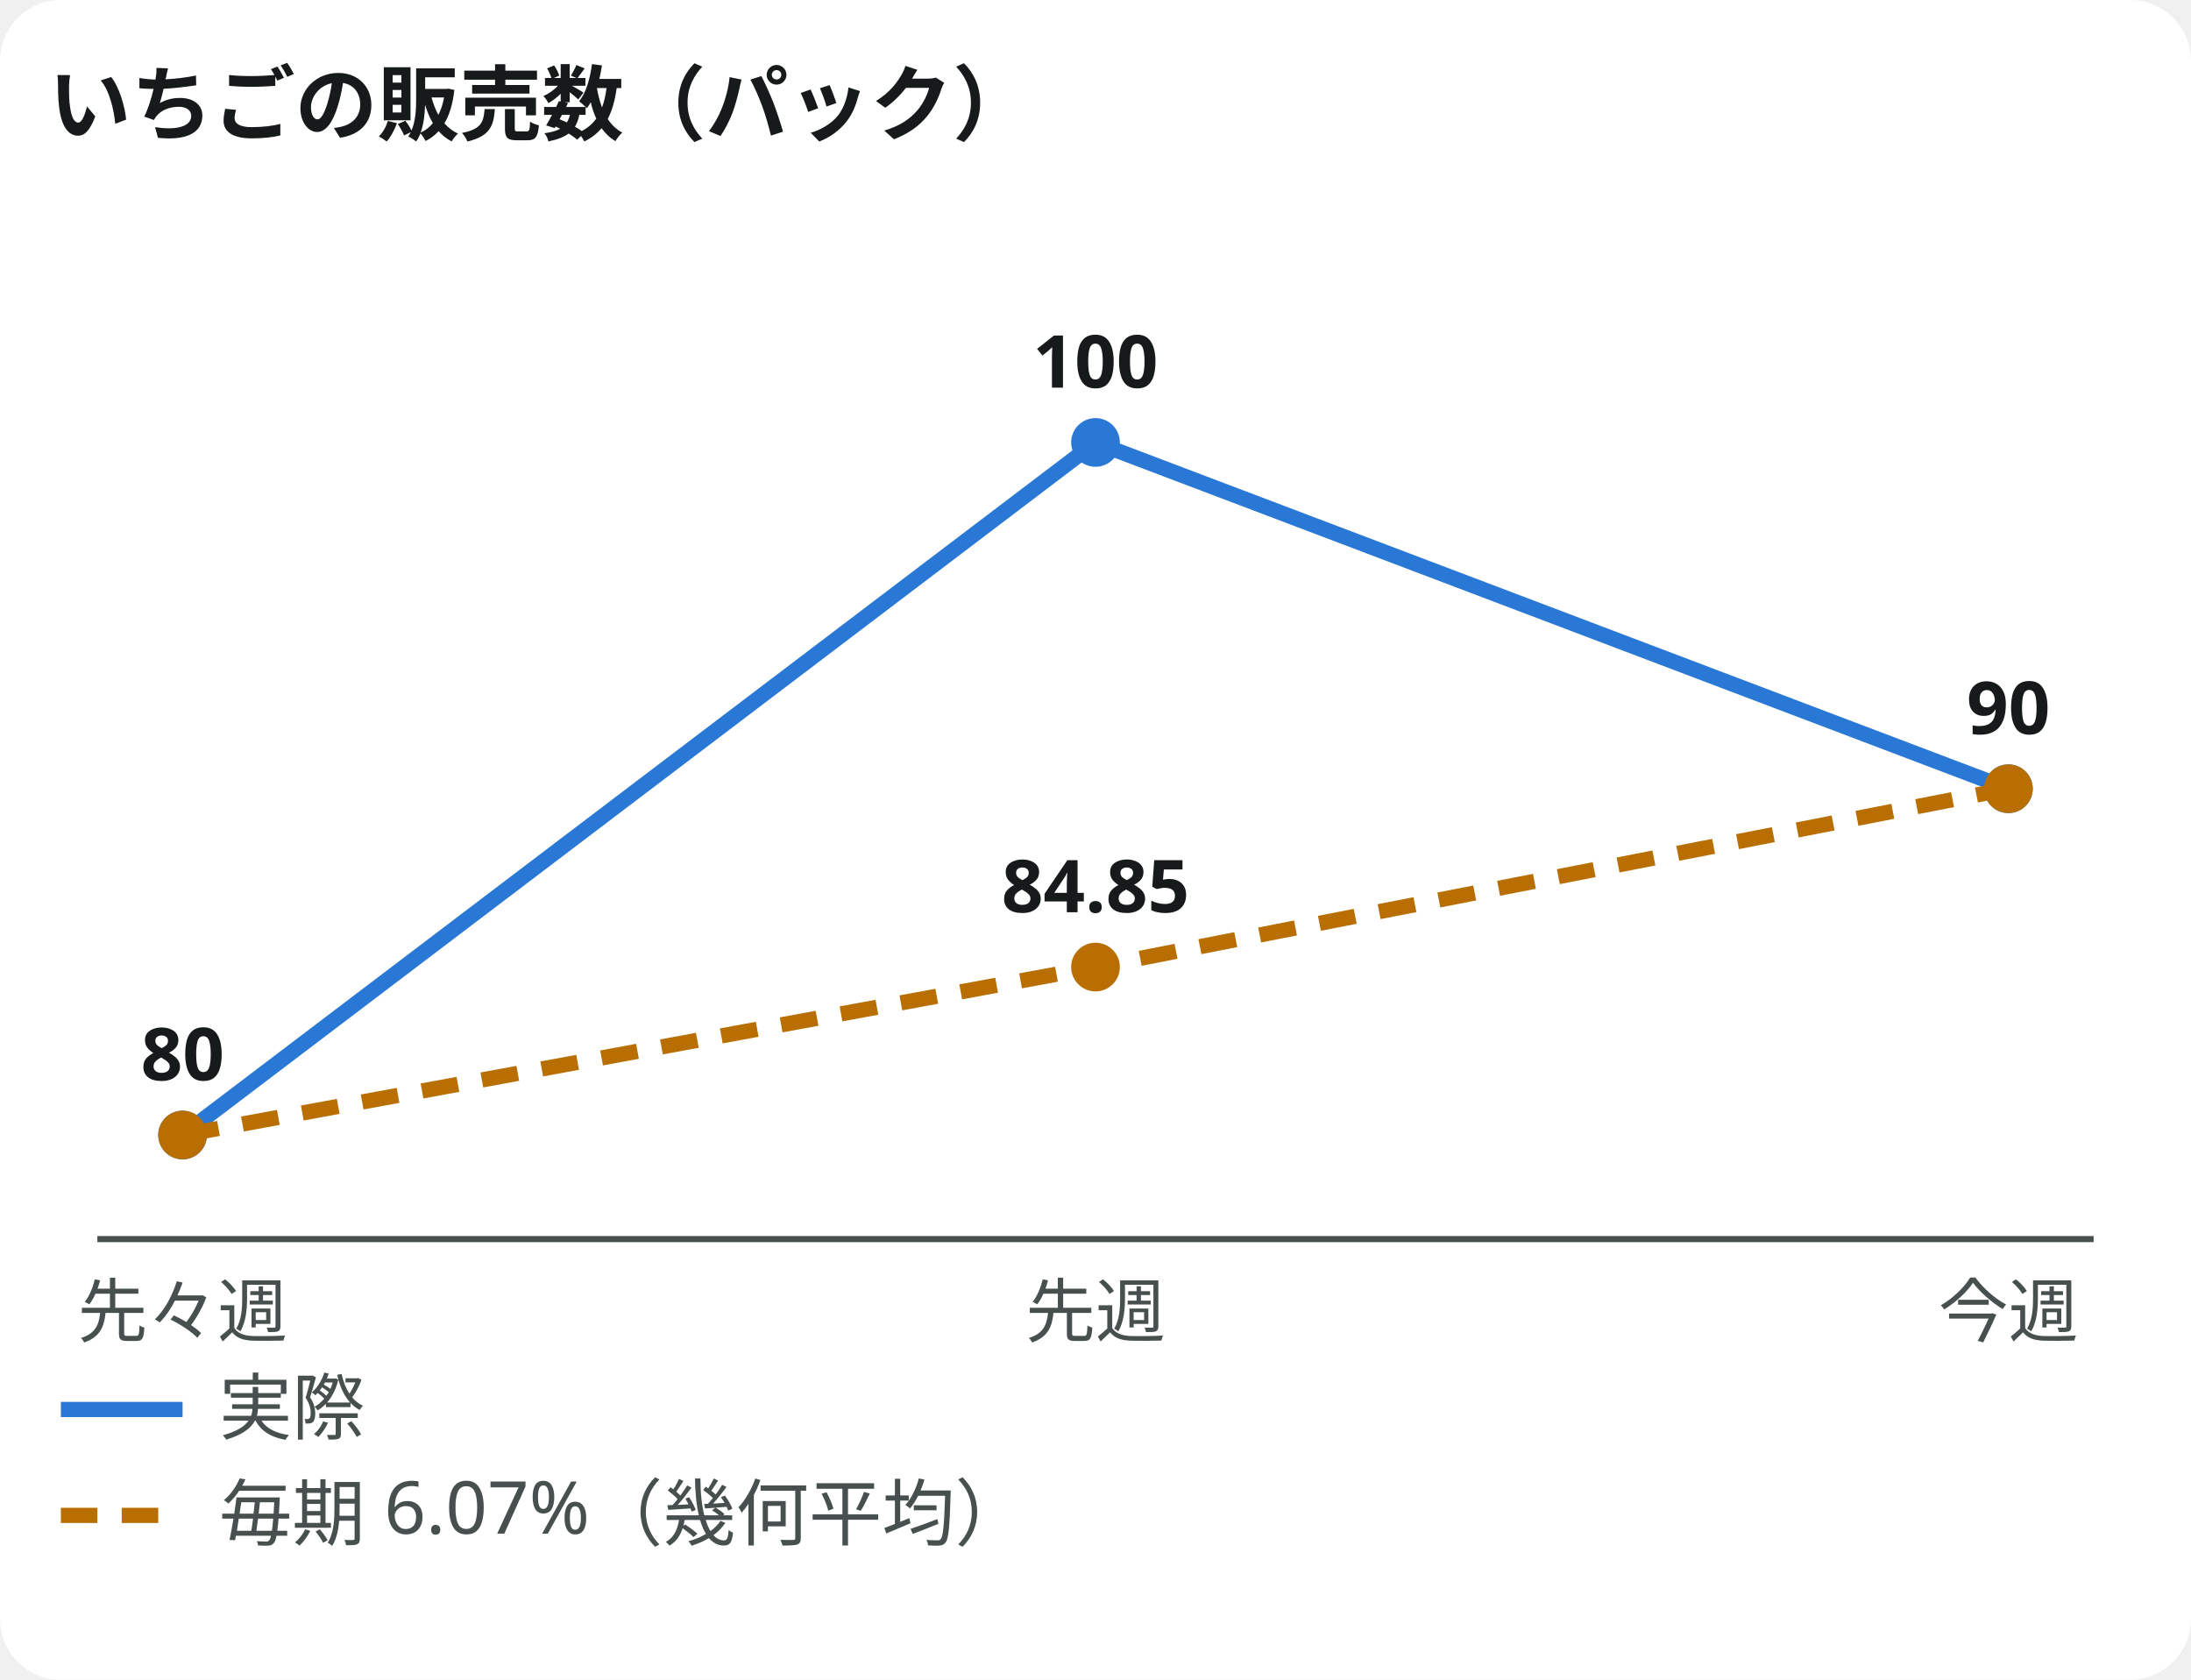
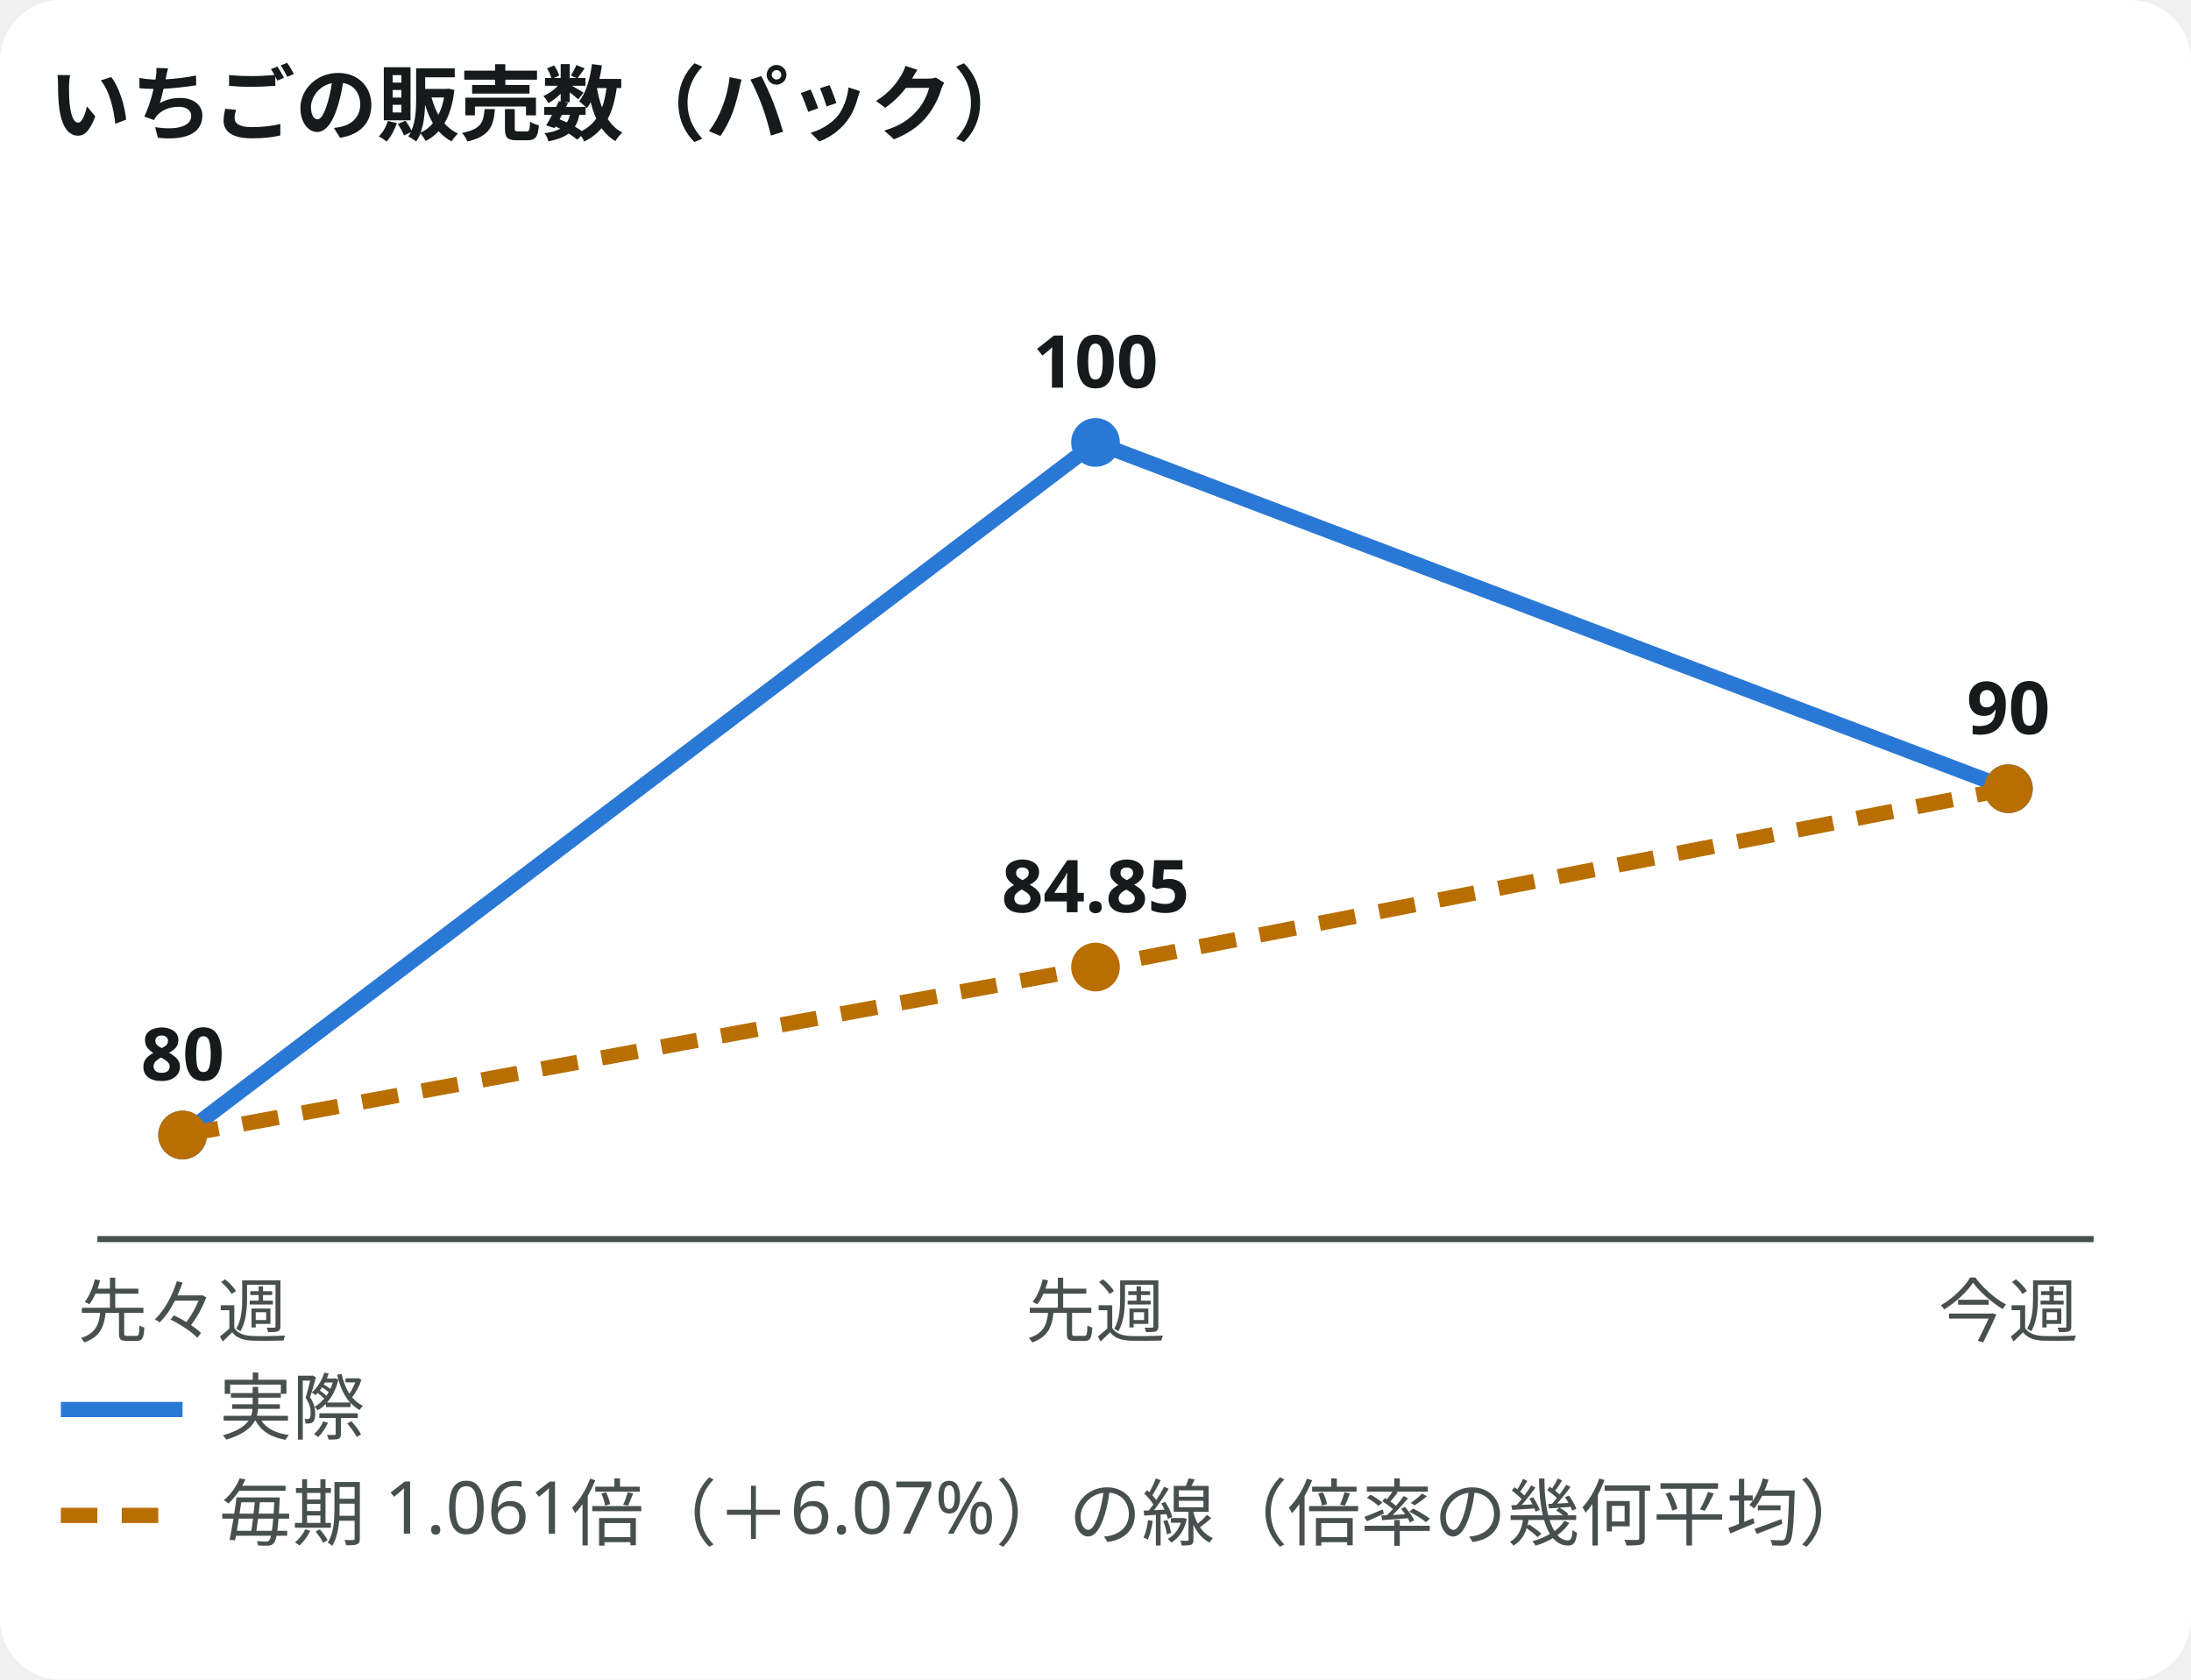
<svg xmlns="http://www.w3.org/2000/svg" viewBox="0 0 360 276" width="360" height="276" font-family="sans-serif">
  <rect width="360" height="276" rx="10" fill="#ffffff" />
  <text x="8" y="22" font-size="13.5" fill="#161a1a" text-anchor="start" font-weight="bold">いちごの販売数（パック）</text>
  <line x1="16" y1="203.6" x2="344" y2="203.6" stroke="#48504f" stroke-width="1" />
  <polyline points="30,186.5 180,72.7 330,129.6" fill="none" stroke="#2a78d6" stroke-width="2.5" stroke-linejoin="round" />
  <circle cx="30" cy="186.5" r="4" fill="#2a78d6" />
  <text x="30.0" y="177.5" font-size="12" fill="#161a1a" text-anchor="middle" font-weight="bold" stroke="#ffffff" stroke-width="4" paint-order="stroke">80</text>
  <circle cx="180" cy="72.7" r="4" fill="#2a78d6" />
  <text x="180.0" y="63.7" font-size="12" fill="#161a1a" text-anchor="middle" font-weight="bold" stroke="#ffffff" stroke-width="4" paint-order="stroke">100</text>
  <circle cx="330" cy="129.6" r="4" fill="#2a78d6" />
  <text x="330.0" y="120.6" font-size="12" fill="#161a1a" text-anchor="middle" font-weight="bold" stroke="#ffffff" stroke-width="4" paint-order="stroke">90</text>
  <polyline points="30,186.5 180,158.9 330,129.6" fill="none" stroke="#b86e00" stroke-width="2.5" stroke-dasharray="6 4" stroke-linejoin="round" />
  <circle cx="30" cy="186.5" r="4" fill="#b86e00" />
  <text x="30.0" y="177.5" font-size="12" fill="#161a1a" text-anchor="middle" font-weight="bold" stroke="#ffffff" stroke-width="4" paint-order="stroke">80</text>
  <circle cx="180" cy="158.9" r="4" fill="#b86e00" />
  <text x="180.0" y="149.9" font-size="12" fill="#161a1a" text-anchor="middle" font-weight="bold" stroke="#ffffff" stroke-width="4" paint-order="stroke">84.85</text>
  <circle cx="330" cy="129.6" r="4" fill="#b86e00" />
  <text x="330.0" y="120.6" font-size="12" fill="#161a1a" text-anchor="middle" font-weight="bold" stroke="#ffffff" stroke-width="4" paint-order="stroke">90</text>
  <text x="30" y="219.6" font-size="11.5" fill="#48504f" text-anchor="middle">先々週</text>
  <text x="180" y="219.6" font-size="11.5" fill="#48504f" text-anchor="middle">先週</text>
  <text x="330" y="219.6" font-size="11.5" fill="#48504f" text-anchor="middle">今週</text>
  <line x1="10" y1="231.6" x2="30" y2="231.6" stroke="#2a78d6" stroke-width="2.5" />
  <text x="36" y="235.6" font-size="12" fill="#48504f" text-anchor="start">実際</text>
  <line x1="10" y1="249" x2="30" y2="249" stroke="#b86e00" stroke-width="2.5" stroke-dasharray="6 4" />
-   <text x="36" y="253" font-size="12" fill="#48504f" text-anchor="start">毎期 6.07%（幾何平均）</text>
+   <text x="36" y="253" font-size="12" fill="#48504f" text-anchor="start">毎期 1.061倍（＋6.07%）の線（倍率の幾何平均）</text>
</svg>
